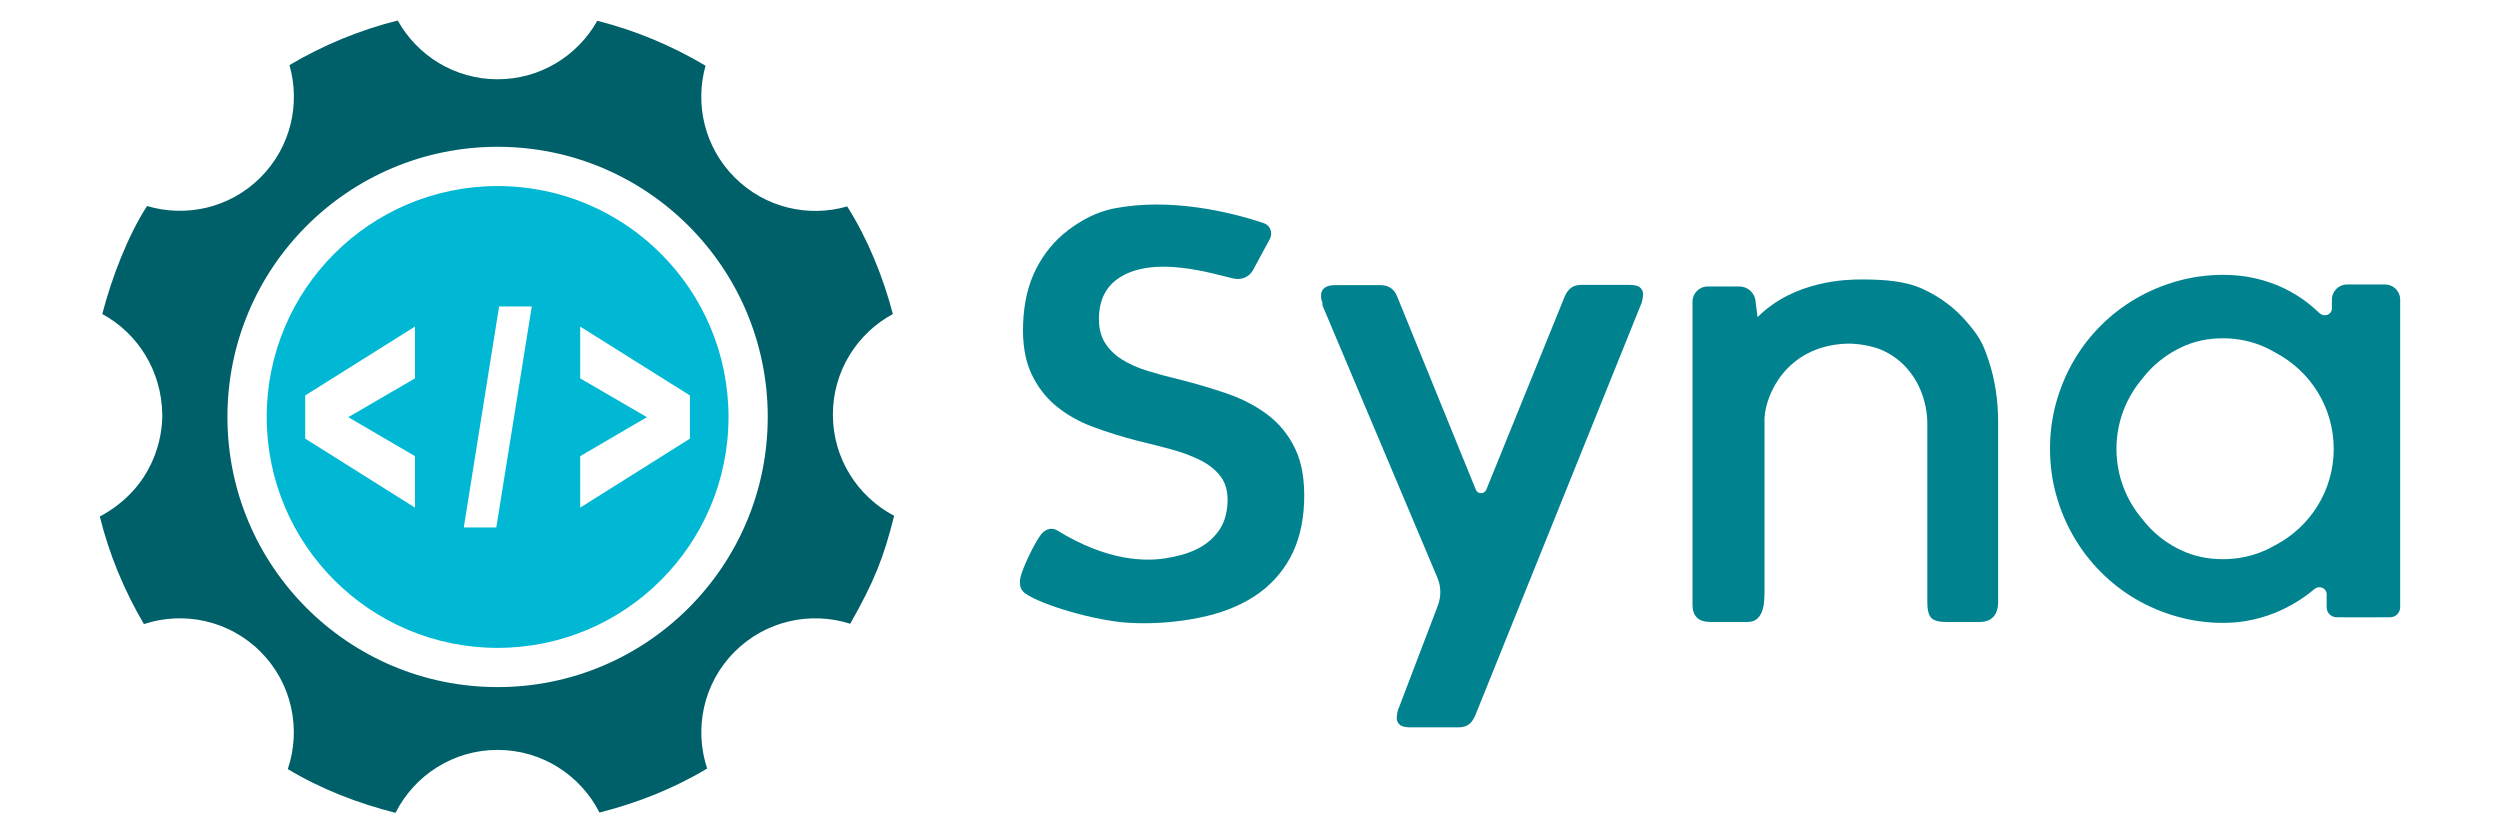
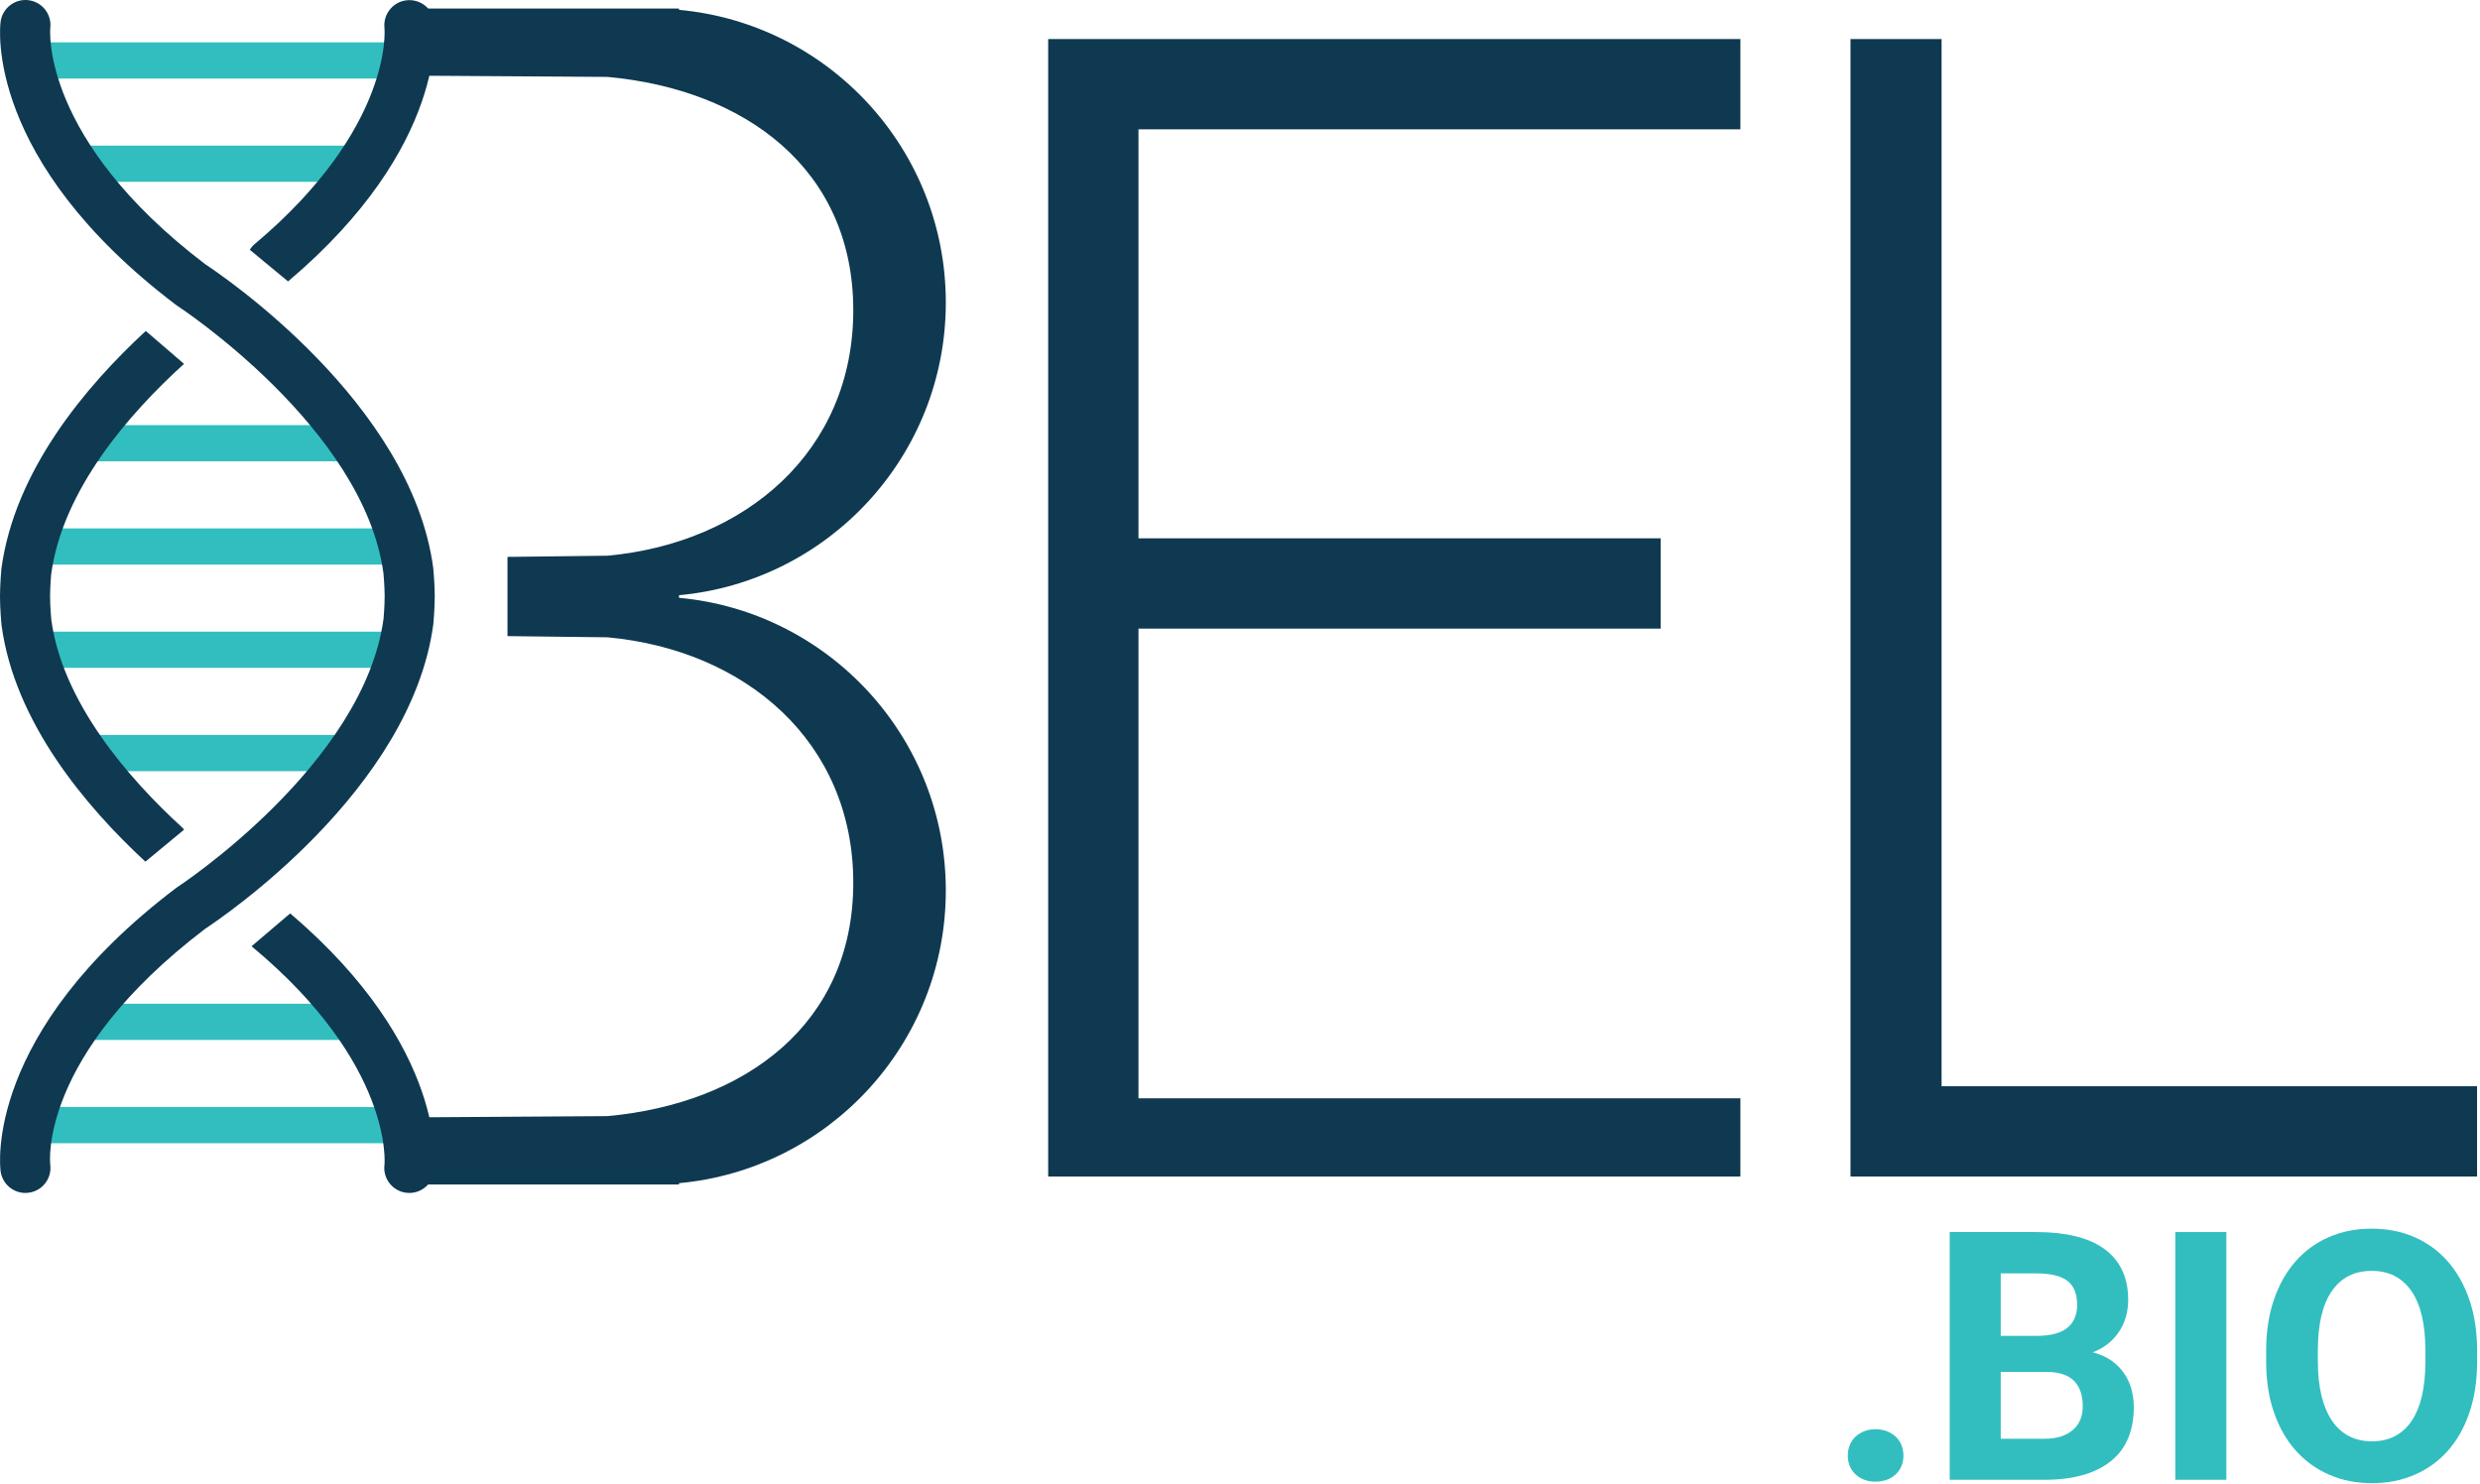
- <svg xmlns="http://www.w3.org/2000/svg" xml:space="preserve" enable-background="new 0 0 300 100" viewBox="0 0 300 100" height="100px" width="300px" y="0px" x="0px" id="Layer_1" version="1.1">
-   <defs id="defs23" />
-   <g transform="matrix(1.293572,0,0,1.293572,-44.03706,-14.67988)" id="g18">
-     <g id="g6">
-       <path style="fill:#006069" id="path2" d="m 111.307,49.808 c 0,-4.031 2.251,-7.537 5.564,-9.327 -0.896,-3.438 -2.358,-7.034 -4.238,-9.983 -3.587,1.035 -7.61,0.14 -10.435,-2.686 -2.809,-2.808 -3.707,-6.8 -2.703,-10.369 -3.177,-1.886 -6.558,-3.288 -10.044,-4.166 -1.815,3.235 -5.276,5.425 -9.249,5.425 -3.986,0 -7.455,-2.202 -9.263,-5.452 -3.497,0.874 -6.871,2.262 -10.044,4.136 1.028,3.583 0.135,7.604 -2.688,10.426 -2.85,2.85 -6.914,3.724 -10.523,2.648 -1.75,2.697 -3.275,6.615 -4.153,10.02 3.313,1.792 5.514,5.297 5.565,9.327 0.026,2.021 -0.715,6.72 -5.793,9.46 0.861,3.476 2.236,6.818 4.09,9.974 3.677,-1.211 7.887,-0.364 10.815,2.562 2.945,2.946 3.782,7.194 2.532,10.892 3.17,1.896 6.512,3.173 9.994,4.057 1.744,-3.462 5.328,-5.838 9.468,-5.838 4.129,0 7.705,2.364 9.454,5.812 3.487,-0.89 6.825,-2.188 9.987,-4.084 -1.221,-3.685 -0.378,-7.906 2.553,-10.838 2.901,-2.899 7.063,-3.759 10.719,-2.593 2.207,-3.89 3.117,-6.15 4.073,-10.016 -3.376,-1.774 -5.681,-5.31 -5.681,-9.387 z M 80.203,75.087 c -13.842,0 -25.062,-11.219 -25.062,-25.059 0,-13.843 11.22,-25.062 25.062,-25.062 13.841,0 25.061,11.218 25.061,25.062 0,13.84 -11.22,25.059 -25.061,25.059 z" />
-       <path style="fill:#00b8d4" id="path4" d="m 80.203,28.608 v 0 c -11.831,0 -21.419,9.59 -21.419,21.42 0,11.831 9.588,21.421 21.418,21.421 11.828,0 21.42,-9.589 21.423,-21.419 0,-10e-4 0,-10e-4 0,-10e-4 0,-11.831 -9.593,-21.421 -21.422,-21.421 z m -7.664,17.841 -6.188,3.599 6.188,3.615 v 4.776 L 62.358,52.04 v -4.008 l 10.181,-6.39 z m 7.544,13.831 h -3.016 l 3.276,-20.505 h 3.032 z m 17.962,-8.24 -10.179,6.399 v -4.776 l 6.188,-3.615 -6.188,-3.599 v -4.806 l 10.179,6.39 z" />
-     </g>
-     <g id="g16">
-       <path style="fill:#00838f" id="path8" d="m 170.904,77.701 c -0.158,0.381 -0.357,0.666 -0.603,0.848 -0.243,0.183 -0.566,0.274 -0.965,0.274 h -4.445 c -0.486,0 -0.821,-0.082 -1.004,-0.249 -0.184,-0.165 -0.275,-0.37 -0.275,-0.612 0,-0.123 0.022,-0.297 0.065,-0.522 0.045,-0.228 0.082,-0.357 0.118,-0.391 l 3.622,-9.496 c 0.324,-0.831 0.318,-1.763 -0.021,-2.589 l -10.65,-25.23 c 0,-0.035 -0.01,-0.062 -0.026,-0.079 V 39.42 c -0.089,-0.192 -0.131,-0.408 -0.131,-0.653 0,-0.296 0.105,-0.53 0.314,-0.705 0.209,-0.175 0.53,-0.261 0.965,-0.261 h 4.261 c 0.749,0 1.264,0.366 1.542,1.096 0,0 7.177,17.61 7.28,17.878 0.172,0.452 0.813,0.427 0.981,-0.028 l 7.246,-17.85 c 0.157,-0.382 0.357,-0.666 0.603,-0.848 0.241,-0.184 0.564,-0.274 0.965,-0.274 h 4.443 c 0.487,0 0.822,0.082 1.004,0.248 0.184,0.166 0.275,0.37 0.275,0.613 0,0.123 -0.022,0.296 -0.065,0.522 -0.043,0.227 -0.082,0.357 -0.117,0.392 z" />
-       <path style="fill:#00838f" id="path10" d="m 218.548,44.868 c -0.57,-1.754 -0.938,-2.344 -2.045,-3.644 -1.106,-1.298 -2.466,-2.32 -4.082,-3.066 -1.613,-0.746 -3.614,-0.886 -5.686,-0.886 -1.301,0 -6.222,0.065 -9.651,3.496 l -0.181,-1.44 c -0.053,-0.789 -0.708,-1.403 -1.499,-1.403 h -2.946 c -0.777,0 -1.407,0.628 -1.407,1.406 v 0.401 h 0.001 v 27.737 c 0,0.509 0.135,0.898 0.407,1.172 0.272,0.271 0.698,0.406 1.276,0.406 h 3.415 c 0.333,0 0.605,-0.079 0.817,-0.235 0.21,-0.158 0.373,-0.368 0.486,-0.631 0.114,-0.265 0.188,-0.563 0.226,-0.896 0.033,-0.334 0.052,-0.667 0.052,-1.001 V 50.161 c 0.107,-2.32 2.085,-6.619 7.425,-6.925 1.174,-0.067 2.676,0.211 3.571,0.632 0.896,0.421 1.645,0.983 2.25,1.685 0.607,0.703 1.067,1.497 1.383,2.383 0.315,0.886 0.474,1.795 0.474,2.724 v 16.598 c 0,0.667 0.119,1.132 0.355,1.396 0.237,0.264 0.707,0.394 1.409,0.394 h 3.068 c 0.561,0 0.99,-0.157 1.289,-0.473 0.299,-0.316 0.448,-0.79 0.448,-1.422 V 50.528 c 0.001,-2.017 -0.284,-3.904 -0.855,-5.66 z" />
-       <path style="fill:#00838f" id="path12" d="m 255.303,37.74 h -3.538 c -0.771,0 -1.397,0.624 -1.399,1.396 l -0.003,0.901 c -0.072,0.548 -0.751,0.739 -1.151,0.357 -0.302,-0.288 -0.616,-0.565 -0.948,-0.831 -0.705,-0.566 -1.472,-1.05 -2.297,-1.45 -0.829,-0.402 -1.719,-0.714 -2.67,-0.935 -0.95,-0.221 -1.951,-0.333 -3,-0.333 -1.476,0 -2.897,0.193 -4.267,0.579 -1.367,0.384 -2.651,0.926 -3.847,1.622 -1.198,0.698 -2.284,1.533 -3.258,2.509 -0.976,0.976 -1.813,2.061 -2.509,3.257 -0.697,1.196 -1.237,2.484 -1.623,3.861 -0.385,1.377 -0.578,2.812 -0.578,4.304 0,1.491 0.193,2.925 0.578,4.303 0.386,1.376 0.926,2.663 1.623,3.859 0.695,1.197 1.533,2.286 2.509,3.271 0.974,0.984 2.06,1.822 3.258,2.521 1.195,0.697 2.479,1.238 3.847,1.622 1.369,0.386 2.791,0.579 4.267,0.579 0.951,0 1.878,-0.103 2.778,-0.308 0.901,-0.205 1.755,-0.491 2.56,-0.86 0.802,-0.37 1.553,-0.803 2.25,-1.304 0.305,-0.218 0.597,-0.445 0.879,-0.678 0.415,-0.343 1.04,-0.107 1.113,0.411 v 1.285 c 0,0.514 0.415,0.93 0.931,0.93 h 0.58 c 0.034,0.003 0.062,0.007 0.1,0.007 h 3.072 c 0.063,0 0.124,-0.004 0.188,-0.007 h 1.021 c 0.514,0 0.93,-0.416 0.93,-0.93 v -0.515 -2.131 -25.114 -0.69 -0.093 c -0.002,-0.771 -0.627,-1.395 -1.396,-1.395 z M 245.12,61.92 c -0.305,0.172 -0.618,0.335 -0.944,0.482 -1.223,0.546 -2.536,0.819 -3.94,0.819 -1.387,0 -2.664,-0.273 -3.835,-0.819 -1.17,-0.547 -2.188,-1.288 -3.055,-2.223 -0.186,-0.2 -0.356,-0.411 -0.525,-0.623 -1.519,-1.765 -2.442,-4.057 -2.442,-6.566 0,-2.512 0.925,-4.803 2.443,-6.568 0.168,-0.213 0.339,-0.423 0.524,-0.623 0.867,-0.936 1.885,-1.681 3.055,-2.236 1.171,-0.554 2.448,-0.832 3.835,-0.832 1.404,0 2.718,0.278 3.94,0.832 0.343,0.157 0.671,0.332 0.99,0.519 3.192,1.691 5.368,5.044 5.368,8.908 0,3.882 -2.198,7.245 -5.414,8.93 z" />
-       <path style="fill:#00838f" id="path14" d="m 154.207,53.007 c -0.611,-1.289 -1.467,-2.35 -2.563,-3.177 -1.098,-0.829 -2.367,-1.489 -3.805,-1.982 -1.439,-0.493 -2.949,-0.937 -4.532,-1.331 -1.006,-0.242 -1.955,-0.5 -2.846,-0.777 -0.893,-0.276 -1.678,-0.629 -2.357,-1.056 -0.68,-0.428 -1.211,-0.959 -1.592,-1.593 -0.382,-0.634 -0.555,-1.429 -0.521,-2.385 0.059,-1.652 0.716,-2.87 1.976,-3.651 3.239,-2.008 8.547,-0.322 10.327,0.088 0.057,0.013 0.115,0.027 0.171,0.041 0.71,0.17 1.464,-0.126 1.811,-0.77 l 1.558,-2.88 c 0.307,-0.566 0.061,-1.274 -0.546,-1.481 -3.213,-1.084 -8.741,-2.37 -13.882,-1.372 -1.645,0.319 -3.046,1.093 -4.271,2.017 -1.226,0.924 -2.212,2.109 -2.958,3.559 -0.747,1.448 -1.156,3.167 -1.226,5.155 -0.065,1.802 0.182,3.313 0.739,4.535 0.557,1.223 1.328,2.241 2.314,3.056 0.985,0.815 2.137,1.467 3.453,1.954 1.316,0.488 2.702,0.918 4.153,1.291 1.099,0.264 2.146,0.529 3.141,0.803 0.996,0.27 1.891,0.606 2.685,1.01 0.793,0.405 1.413,0.911 1.862,1.517 0.447,0.609 0.655,1.392 0.621,2.347 -0.039,1.09 -0.325,1.996 -0.857,2.719 -0.534,0.723 -1.226,1.286 -2.076,1.687 -0.85,0.403 -1.807,0.652 -2.861,0.814 -1.848,0.282 -5.323,0.282 -9.994,-2.581 -0.613,-0.376 -1.278,-0.063 -1.649,0.553 -0.622,0.902 -1.523,2.855 -1.732,3.633 -0.182,0.673 -0.142,1.279 0.433,1.672 1.573,1.081 6.498,2.53 9.602,2.704 2.343,0.132 4.511,-0.074 6.498,-0.472 1.988,-0.4 3.687,-1.057 5.101,-1.973 1.414,-0.919 2.522,-2.105 3.327,-3.561 0.8,-1.454 1.239,-3.196 1.312,-5.223 0.066,-1.97 -0.205,-3.6 -0.816,-4.89 z" />
-     </g>
+ <svg xmlns="http://www.w3.org/2000/svg" width="100%" height="100%" viewBox="0 0 856 512" version="1.1" xml:space="preserve" style="fill-rule:evenodd;clip-rule:evenodd;stroke-linejoin:round;stroke-miterlimit:1.414;">
+   <g transform="matrix(4.16667,0,0,4.16667,234.359,205.45)">
+     <path d="M0,0.214L0,0.107L0,0C12.395,-1.136 22.104,-11.556 22.104,-24.247C22.104,-36.938 12.395,-47.357 0,-48.493L0,-48.601L-21.207,-48.601L-21.207,-43.036L-5.921,-42.937C5.496,-41.89 14.438,-35.296 14.438,-23.606C14.438,-11.916 5.496,-4.32 -5.921,-3.273L-14.207,-3.175L-14.207,3.389L-5.921,3.487C5.496,4.534 14.438,12.13 14.438,23.82C14.438,35.51 5.496,42.105 -5.921,43.152L-21.207,43.25L-21.207,48.815L0,48.815L0,48.707C12.395,47.571 22.104,37.152 22.104,24.461C22.104,11.77 12.395,1.35 0,0.214" style="fill:rgb(14,57,81);" />
+   </g>
+   <g transform="matrix(4.16667,0,0,4.16667,573.208,202.603)">
+     <path d="M0,3.45L-43.26,3.45L-43.26,42.36L6.602,42.36L6.602,48.84L-50.739,48.84L-50.739,-45.39L6.602,-45.39L6.602,-37.911L-43.26,-37.911L-43.26,-4.03L0,-4.03L0,3.45Z" style="fill:rgb(14,57,81);fill-rule:nonzero;" />
+   </g>
+   <g transform="matrix(4.16667,0,0,4.16667,670.156,44.6413)">
+     <path d="M0,79.271L44.359,79.271L44.359,86.75L-7.544,86.75L-7.544,-7.479L0,-7.479L0,79.271Z" style="fill:rgb(14,57,81);fill-rule:nonzero;" />
+   </g>
+   <g transform="matrix(4.16667,0,0,4.16667,637.786,502.311)">
+     <path d="M0,0.029C0,-0.282 0.055,-0.571 0.162,-0.838C0.271,-1.106 0.426,-1.336 0.628,-1.529C0.829,-1.721 1.071,-1.874 1.354,-1.987C1.635,-2.099 1.95,-2.156 2.298,-2.156C2.646,-2.156 2.962,-2.099 3.249,-1.987C3.535,-1.874 3.779,-1.721 3.981,-1.529C4.184,-1.336 4.339,-1.106 4.447,-0.838C4.555,-0.571 4.609,-0.282 4.609,0.029C4.609,0.339 4.555,0.626 4.447,0.888C4.339,1.151 4.184,1.38 3.981,1.572C3.779,1.764 3.535,1.915 3.249,2.023C2.962,2.131 2.646,2.185 2.298,2.185C1.95,2.185 1.635,2.131 1.354,2.023C1.071,1.915 0.829,1.764 0.628,1.572C0.426,1.38 0.271,1.151 0.162,0.888C0.055,0.626 0,0.339 0,0.029" style="fill:rgb(50,190,191);fill-rule:nonzero;" />
+   </g>
+   <g transform="matrix(4.16667,0,0,4.16667,690.581,462.5)">
+     <path d="M0,2.649L0,8.188L3.622,8.188C4.166,8.188 4.637,8.12 5.031,7.984C5.426,7.847 5.755,7.66 6.018,7.42C6.28,7.18 6.476,6.898 6.603,6.575C6.729,6.251 6.793,5.896 6.793,5.51C6.793,5.069 6.736,4.671 6.624,4.319C6.511,3.967 6.335,3.667 6.095,3.418C5.855,3.169 5.543,2.978 5.158,2.846C4.772,2.715 4.312,2.649 3.776,2.649L0,2.649ZM0,-0.338L3.128,-0.338C4.209,-0.357 5.012,-0.585 5.538,-1.022C6.064,-1.459 6.327,-2.081 6.327,-2.889C6.327,-3.82 6.058,-4.489 5.518,-4.898C4.977,-5.306 4.124,-5.511 2.959,-5.511L0,-5.511L0,-0.338ZM-4.229,11.585L-4.229,-8.936L2.959,-8.936C4.152,-8.936 5.219,-8.823 6.158,-8.597C7.098,-8.372 7.895,-8.027 8.547,-7.561C9.2,-7.096 9.698,-6.511 10.041,-5.807C10.384,-5.102 10.556,-4.271 10.556,-3.312C10.556,-2.842 10.497,-2.391 10.38,-1.959C10.262,-1.527 10.084,-1.122 9.844,-0.747C9.604,-0.372 9.302,-0.031 8.935,0.275C8.568,0.58 8.132,0.832 7.624,1.029C8.226,1.179 8.74,1.407 9.167,1.712C9.595,2.017 9.947,2.373 10.225,2.776C10.502,3.18 10.704,3.62 10.83,4.094C10.957,4.568 11.021,5.054 11.021,5.552C11.021,7.545 10.38,9.047 9.097,10.062C7.814,11.077 5.989,11.585 3.622,11.585L-4.229,11.585Z" style="fill:rgb(50,190,191);fill-rule:nonzero;" />
+   </g>
+   <g transform="matrix(-4.16667,-0,0,4.16667,2793.29,-1312.4)">
+     <rect x="485.962" y="417.041" width="4.229" height="20.521" style="fill:rgb(50,190,191);" />
+   </g>
+   <g transform="matrix(4.16667,0,0,4.16667,837.151,469.963)">
+     <path d="M0,-0.932C0,-3.083 -0.385,-4.718 -1.155,-5.836C-1.926,-6.954 -3.025,-7.513 -4.453,-7.513C-5.882,-7.513 -6.98,-6.954 -7.751,-5.836C-8.521,-4.718 -8.907,-3.083 -8.907,-0.932L-8.907,-0.001C-8.907,1.07 -8.806,2.016 -8.604,2.839C-8.402,3.661 -8.11,4.351 -7.73,4.91C-7.35,5.469 -6.882,5.892 -6.328,6.178C-5.773,6.465 -5.14,6.608 -4.425,6.608C-2.997,6.608 -1.902,6.045 -1.142,4.918C-0.38,3.79 0,2.15 0,-0.001L0,-0.932ZM4.284,-0.001C4.284,1.568 4.073,2.975 3.65,4.219C3.228,5.464 2.633,6.519 1.867,7.383C1.102,8.248 0.184,8.913 -0.888,9.378C-1.959,9.843 -3.138,10.076 -4.425,10.076C-5.713,10.076 -6.892,9.843 -7.963,9.378C-9.034,8.913 -9.957,8.248 -10.732,7.383C-11.507,6.519 -12.111,5.464 -12.543,4.219C-12.976,2.975 -13.191,1.568 -13.191,-0.001L-13.191,-0.904C-13.191,-2.463 -12.978,-3.868 -12.55,-5.118C-12.123,-6.367 -11.523,-7.429 -10.753,-8.302C-9.982,-9.176 -9.062,-9.846 -7.991,-10.311C-6.92,-10.776 -5.74,-11.008 -4.453,-11.008C-3.166,-11.008 -1.987,-10.776 -0.916,-10.311C0.155,-9.846 1.076,-9.176 1.847,-8.302C2.617,-7.429 3.216,-6.367 3.644,-5.118C4.07,-3.868 4.284,-2.463 4.284,-0.904L4.284,-0.001Z" style="fill:rgb(50,190,191);fill-rule:nonzero;" />
+   </g>
+   <g transform="matrix(-4.16667,-0,0,4.16667,1414.97,-1942.47)">
+     <rect x="311.364" y="501.409" width="22.63" height="3" style="fill:rgb(50,190,191);" />
+   </g>
+   <g transform="matrix(-4.16667,-0,0,4.16667,1419.84,-1871.17)">
+     <rect x="306.824" y="492.853" width="32.879" height="3" style="fill:rgb(50,190,191);" />
+   </g>
+   <g transform="matrix(-4.16667,-0,0,4.16667,1429.45,-2135.41)">
+     <rect x="312.865" y="524.562" width="23.103" height="3" style="fill:rgb(50,190,191);" />
+   </g>
+   <g transform="matrix(-4.16667,-0,0,4.16667,1420.79,-2206.7)">
+     <rect x="308.854" y="533.117" width="29.046" height="3" style="fill:rgb(50,190,191);" />
+   </g>
+   <g transform="matrix(-4.16667,-0,0,4.16667,1425.13,-1543.02)">
+     <rect x="312.865" y="453.475" width="22.065" height="3" style="fill:rgb(50,190,191);" />
+   </g>
+   <g transform="matrix(-4.16667,-0,0,4.16667,1420.79,-1471.73)">
+     <rect x="308.854" y="444.921" width="29.046" height="3" style="fill:rgb(50,190,191);" />
+   </g>
+   <g transform="matrix(-4.16667,-0,0,4.16667,1419.84,-1799.89)">
+     <rect x="306.824" y="484.3" width="32.879" height="3" style="fill:rgb(50,190,191);" />
+   </g>
+   <g transform="matrix(-4.16667,-0,0,4.16667,1419.04,-1728.58)">
+     <rect x="311.364" y="475.743" width="23.606" height="3" style="fill:rgb(50,190,191);" />
+   </g>
+   <g transform="matrix(4.16667,0,0,4.16667,8.76125,-0.542896)">
+     <path d="M0,98.955C-1.024,98.955 -1.915,98.196 -2.053,97.153C-2.115,96.692 -3.369,85.721 12.454,73.715L12.58,73.625C12.734,73.525 28.042,63.461 29.671,51.376C29.669,51.376 29.762,50.353 29.762,49.544C29.762,48.706 29.664,47.641 29.663,47.629C28.042,35.598 12.735,25.56 12.58,25.461L12.454,25.371C-3.369,13.365 -2.115,2.392 -2.053,1.932C-1.902,0.796 -0.858,0 0.275,0.148C1.404,0.298 2.2,1.328 2.062,2.455C2.042,2.654 1.318,11.686 14.903,22.022C16.247,22.905 31.943,33.481 33.783,47.16C33.798,47.295 33.911,48.51 33.911,49.544C33.911,50.577 33.798,51.792 33.793,51.843C31.943,65.603 16.246,76.182 14.903,77.063C1.043,87.608 2.047,96.519 2.059,96.608C2.21,97.744 1.411,98.787 0.275,98.936C0.183,98.949 0.091,98.955 0,98.955" style="fill:rgb(14,57,81);fill-rule:nonzero;" />
+   </g>
+   <g transform="matrix(4.16667,0,0,4.16667,50.1875,114.239)">
+     <path d="M0,43.963L3.207,41.309C3.157,41.252 3.113,41.191 3.055,41.14C-1.382,37.086 -6.87,30.791 -7.797,23.908C-7.798,23.898 -7.897,22.833 -7.897,21.996C-7.897,21.186 -7.805,20.161 -7.807,20.161L-7.807,20.162C-6.864,13.17 -1.366,6.863 3.199,2.725L0.031,0C-4.974,4.617 -10.839,11.592 -11.928,19.695C-11.933,19.747 -12.045,20.962 -12.045,21.996C-12.045,23.029 -11.933,24.244 -11.918,24.378C-10.834,32.439 -4.898,39.436 0,43.963" style="fill:rgb(14,57,81);fill-rule:nonzero;" />
+   </g>
+   <g transform="matrix(4.16667,0,0,4.16667,149.847,89.1804)">
+     <path d="M0,-19.602C-0.149,-20.728 -1.172,-21.511 -2.303,-21.376C-3.431,-21.241 -4.238,-20.209 -4.115,-19.081C-4.107,-19 -3.365,-10.849 -14.884,-1.168C-15.042,-1.037 -15.166,-0.88 -15.274,-0.716L-12.101,1.909C1.189,-9.324 0.056,-19.187 0,-19.602" style="fill:rgb(14,57,81);fill-rule:nonzero;" />
+   </g>
+   <g transform="matrix(4.16667,0,0,4.16667,100.165,411.769)">
+     <path d="M0,-23.158L-3.196,-20.441C-3.179,-20.426 -3.166,-20.408 -3.148,-20.392C8.565,-10.642 7.817,-2.405 7.811,-2.347C7.661,-1.211 8.459,-0.168 9.595,-0.018C9.688,-0.006 9.779,0 9.87,0C10.895,0 11.786,-0.759 11.924,-1.801C11.979,-2.217 13.095,-11.99 0,-23.158" style="fill:rgb(14,57,81);fill-rule:nonzero;" />
  </g>
</svg>
